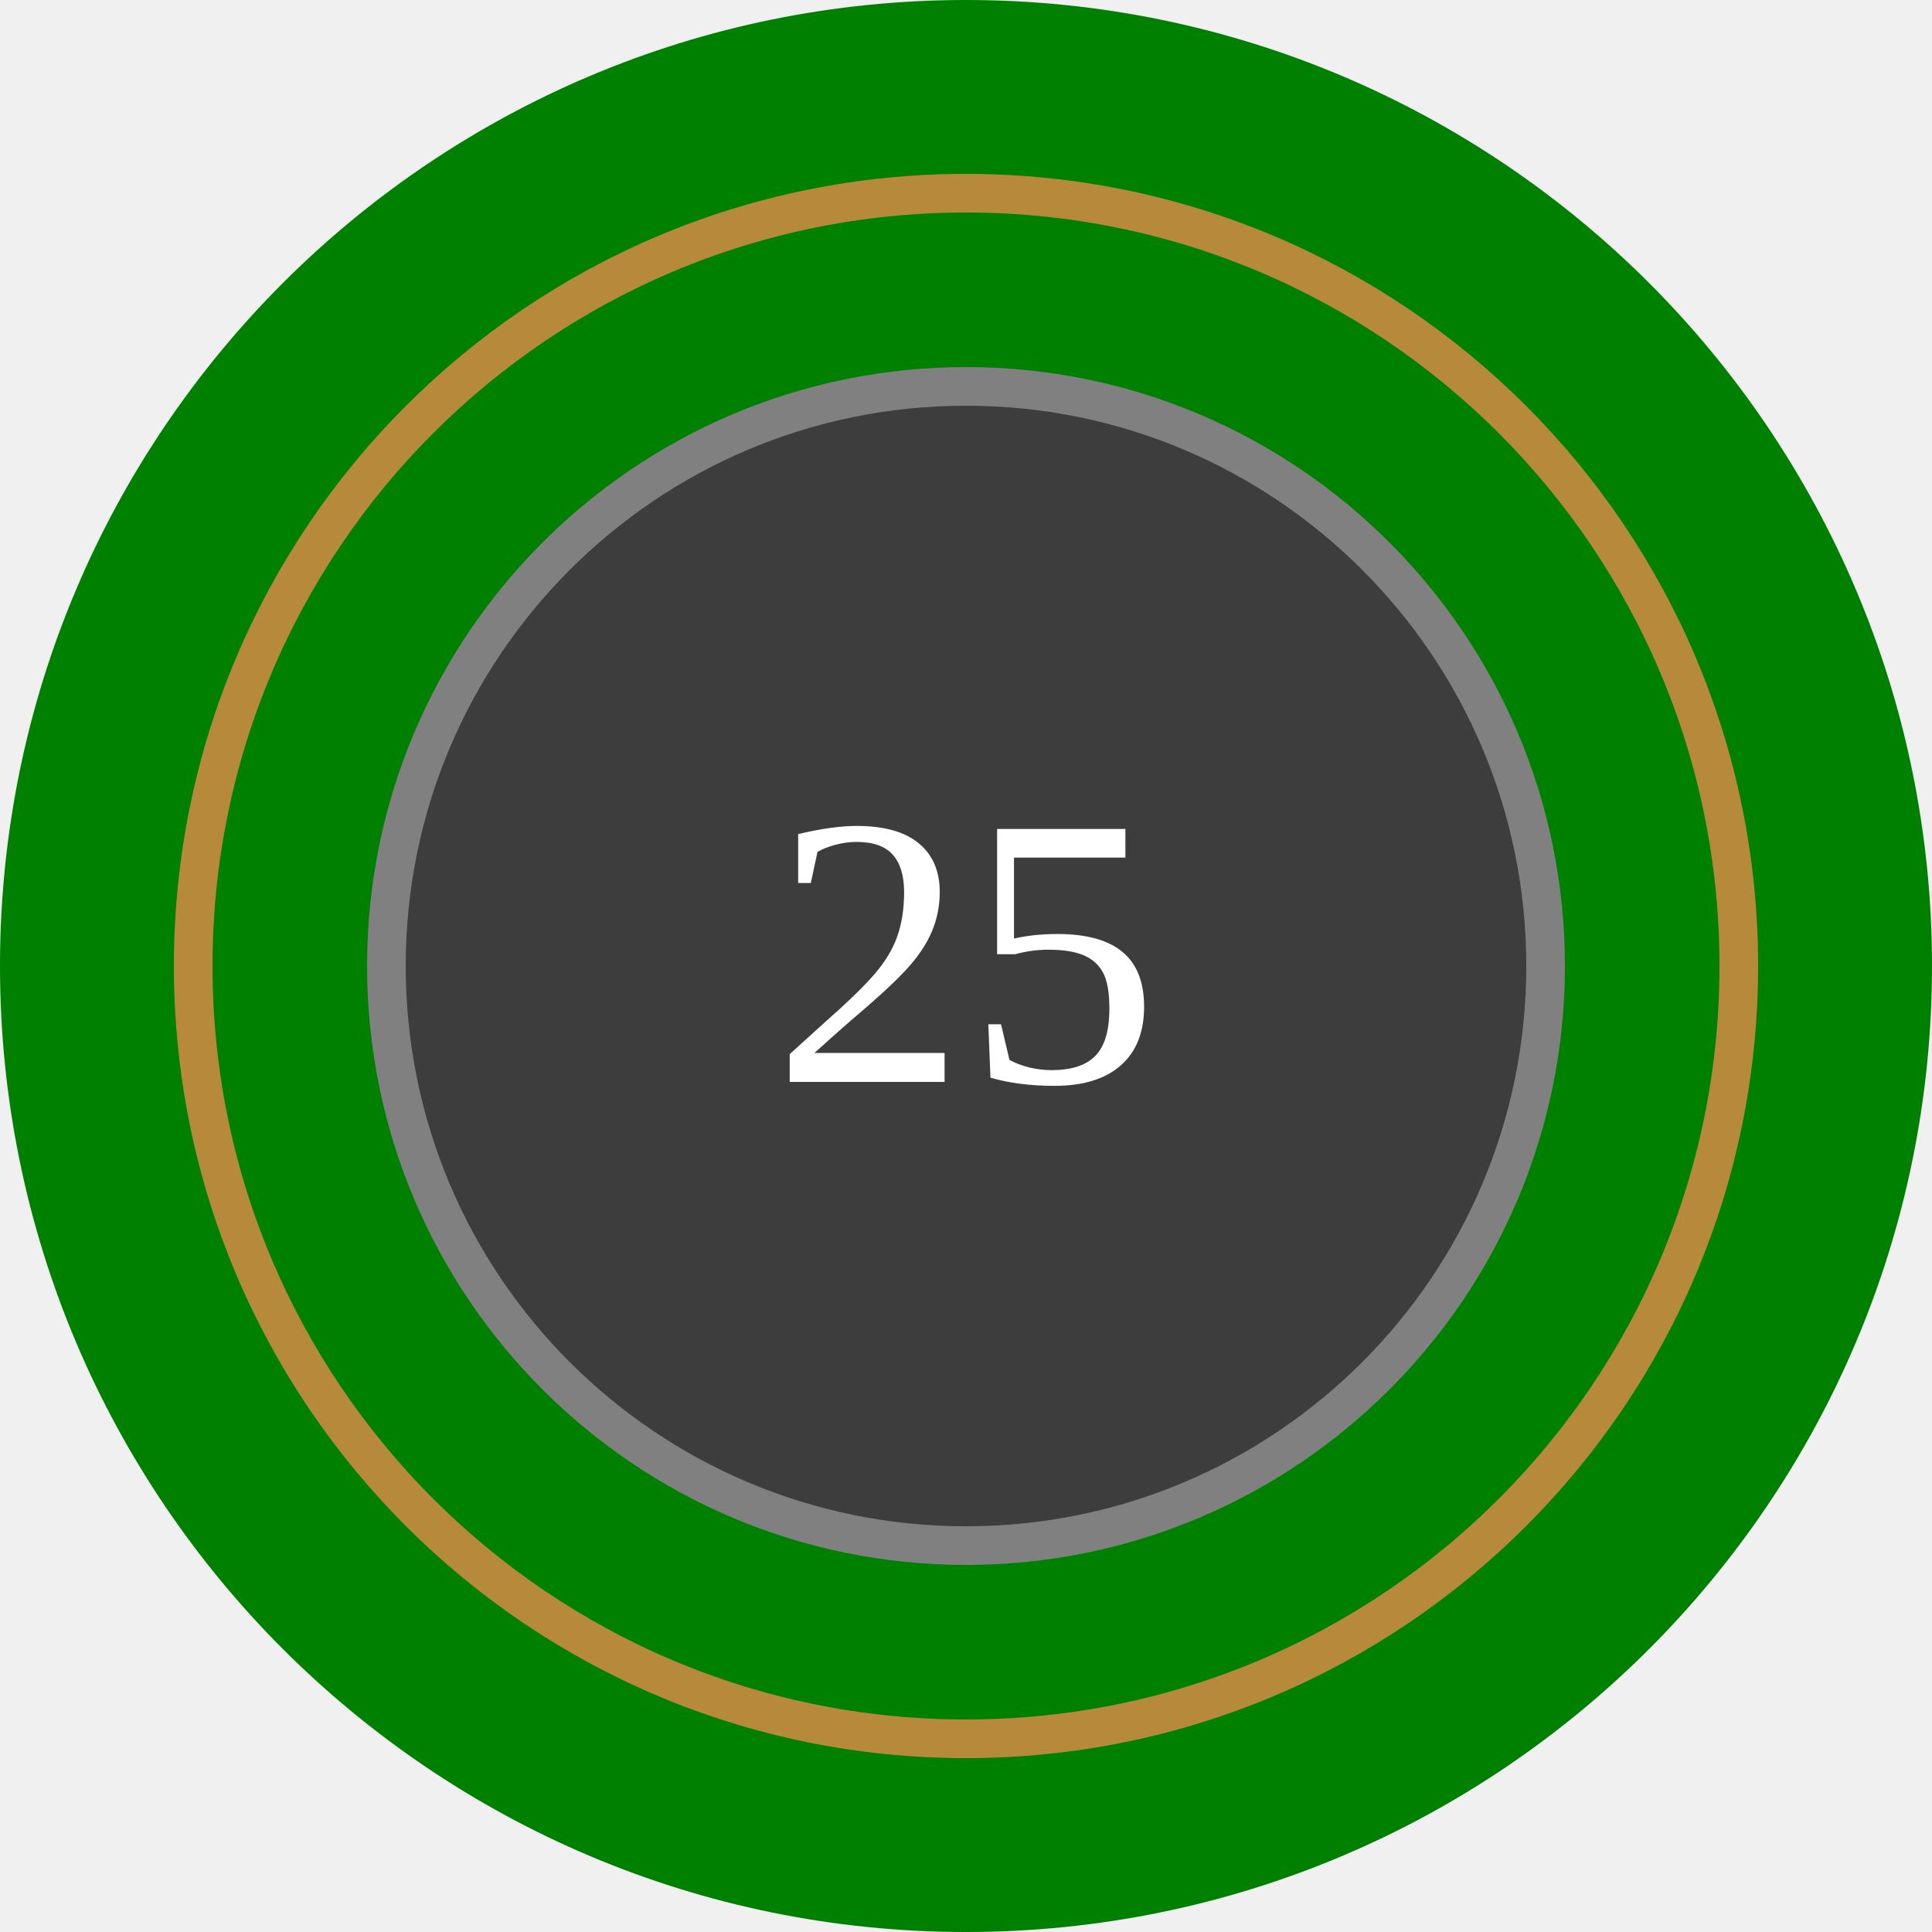
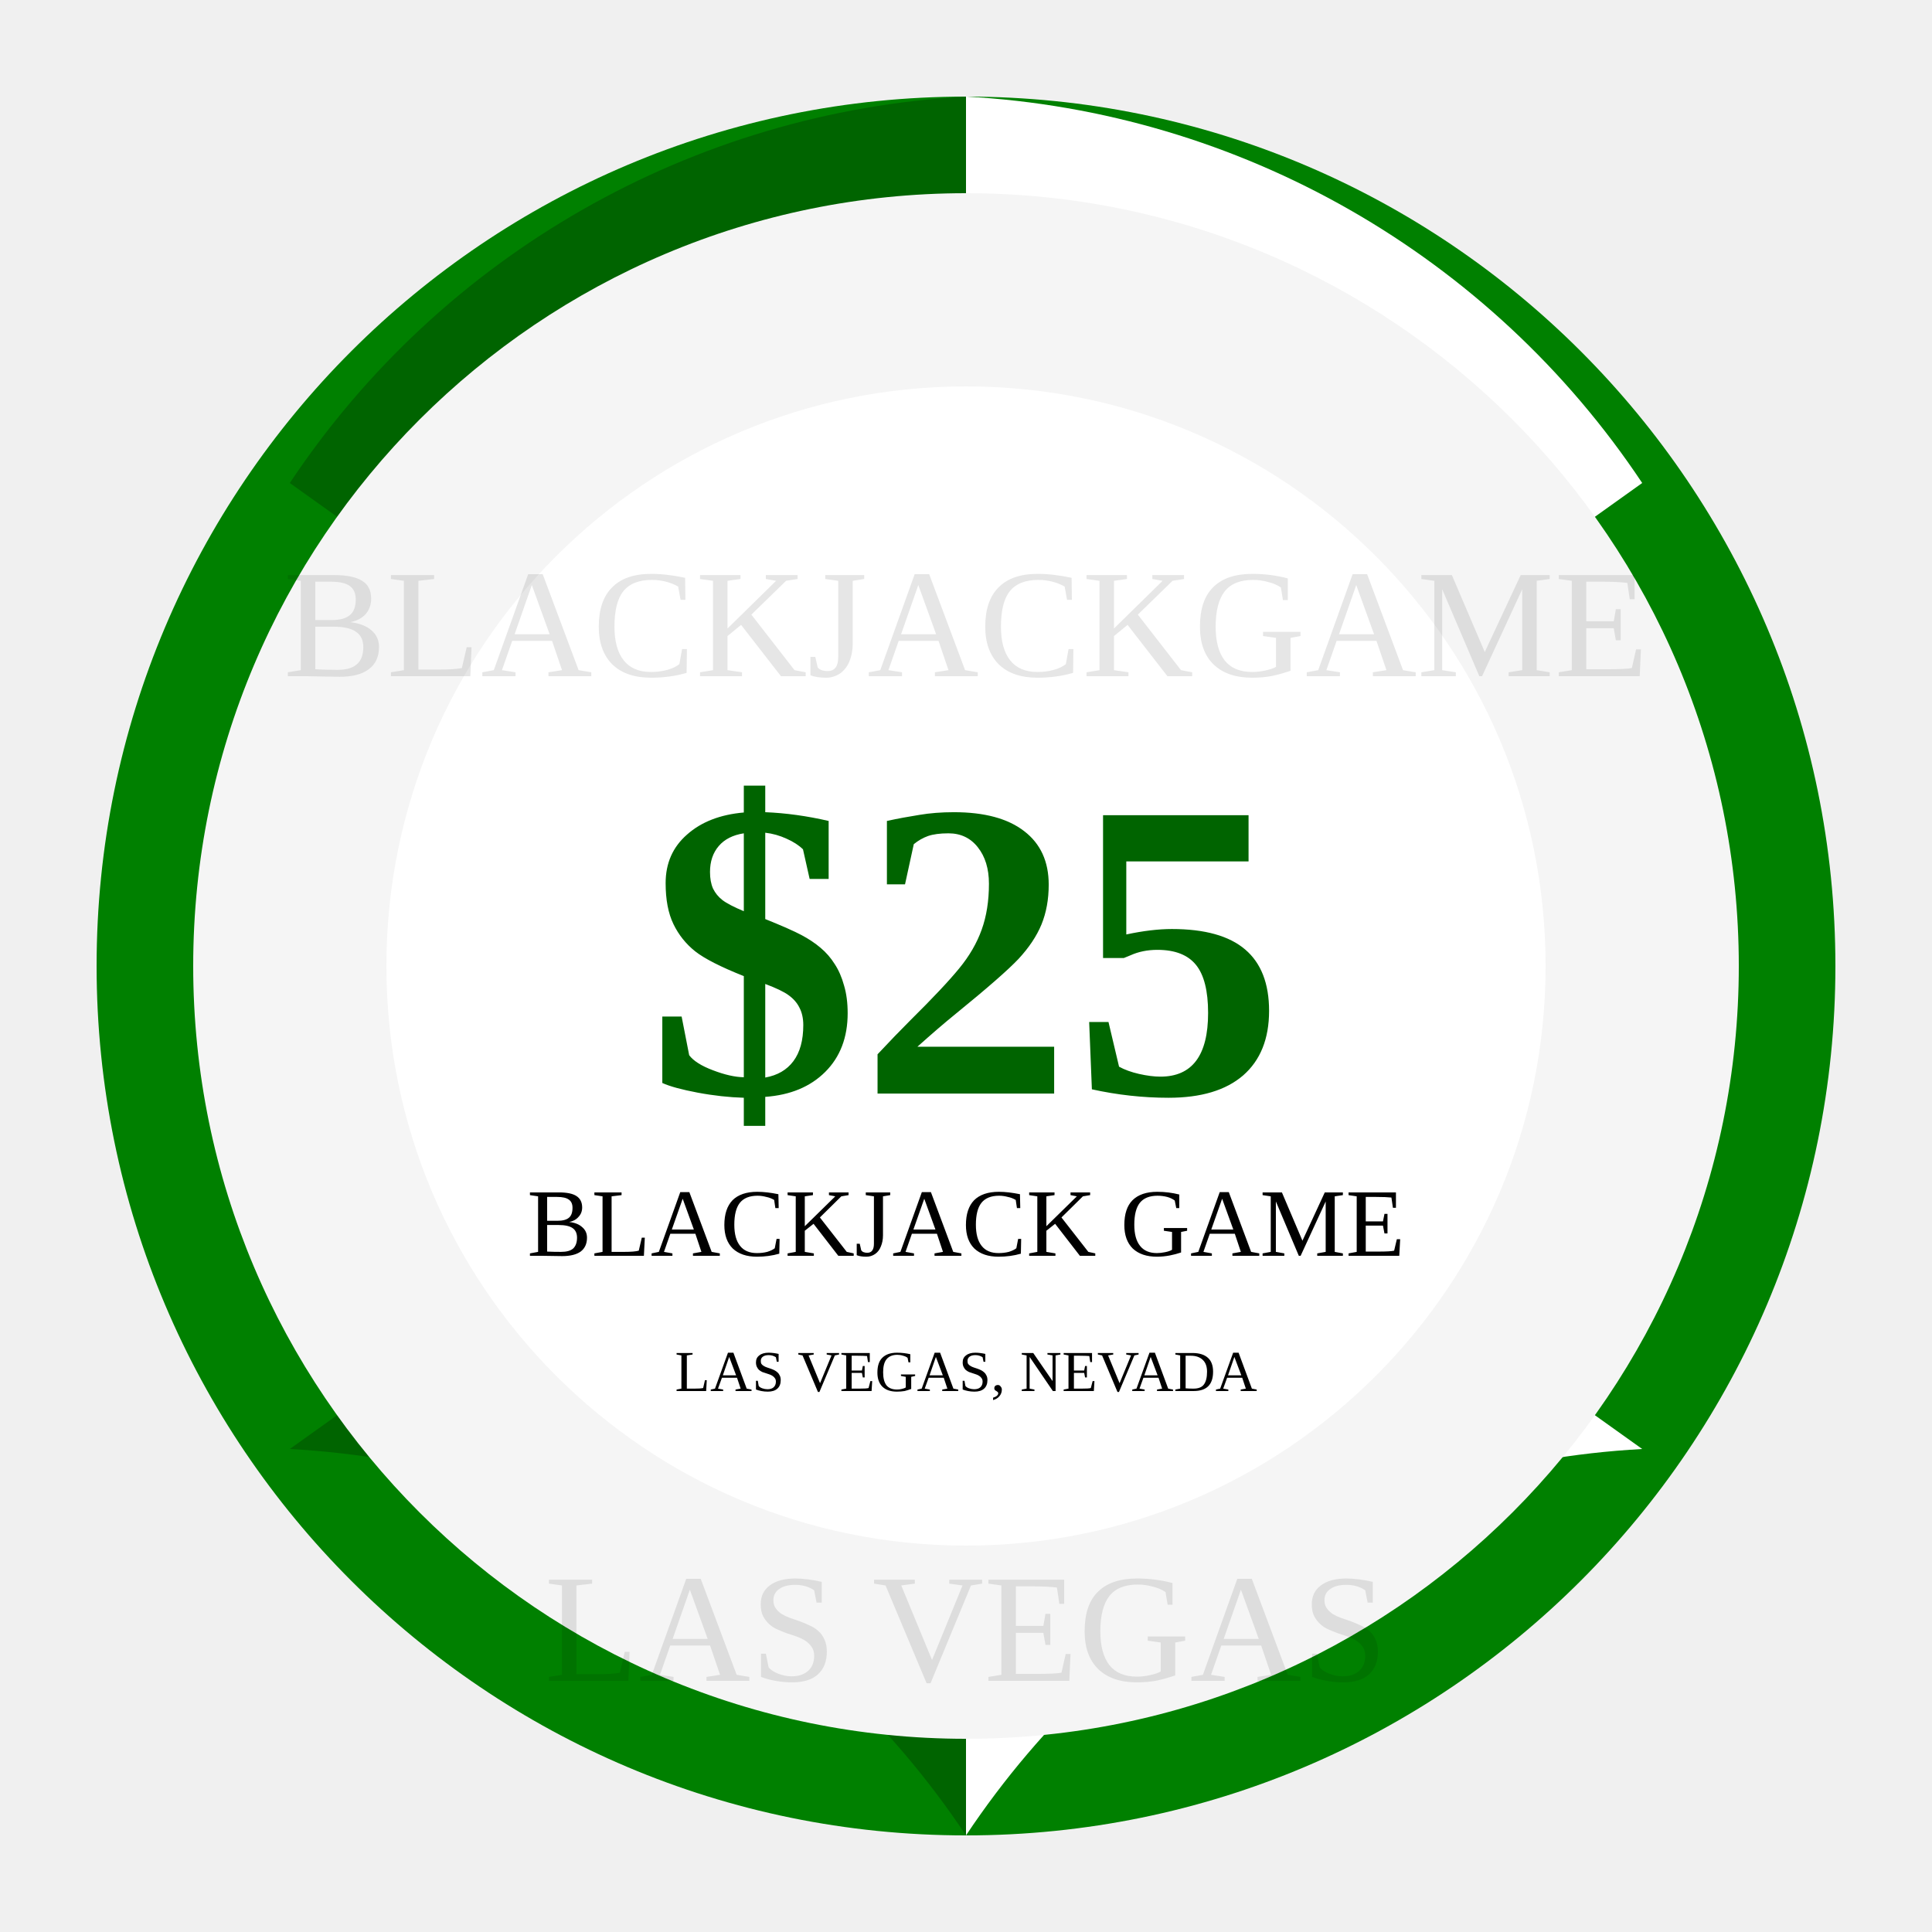
<svg xmlns="http://www.w3.org/2000/svg" width="100" height="100" viewBox="0 0 100 100">
-   <circle cx="50" cy="50" r="45" stroke="green" stroke-width="10" fill="none" />
-   <circle cx="50" cy="50" r="40" stroke="#b7893a" stroke-width="2" fill="green" />
-   <circle cx="50" cy="50" r="30" stroke="grey" stroke-width="2" fill="#3d3d3d" />
-   <text x="50%" y="50%" font-size="20" text-anchor="middle" fill="#fff" dy=".3em">25</text>
+   <circle cx="50" cy="50" r="45" fill="#008000" stroke="none" />
+   <path d="M50 5 A 45 45 0 0 1 85 25 L 50 50 Z" fill="#ffffff" />
+   <path d="M50 5 A 45 45 0 0 0 15 25 L 50 50 Z" fill="#006400" />
+   <path d="M50 95 A 45 45 0 0 1 85 75 L 50 50 Z" fill="#ffffff" />
+   <path d="M50 95 A 45 45 0 0 0 15 75 L 50 50 Z" fill="#006400" />
+   <circle cx="50" cy="50" r="40" fill="#f5f5f5" />
+   <circle cx="50" cy="50" r="30" fill="#ffffff" />
+   <text x="50%" y="35%" font-size="8" text-anchor="middle" fill="rgba(0,0,0,0.1)">BLACKJACKGAME</text>
+   <text x="50%" y="87%" font-size="8" text-anchor="middle" fill="rgba(0,0,0,0.1)">LAS VEGAS</text>
+   <text x="50%" y="50%" font-size="22" text-anchor="middle" fill="#006400" font-weight="bold" dy=".3em">$25</text>
+   <text x="50%" y="65%" font-size="5" text-anchor="middle" fill="#000">BLACKJACK GAME</text>
+   <text x="50%" y="72%" font-size="3" text-anchor="middle" fill="#000">LAS VEGAS, NEVADA</text>
</svg>
